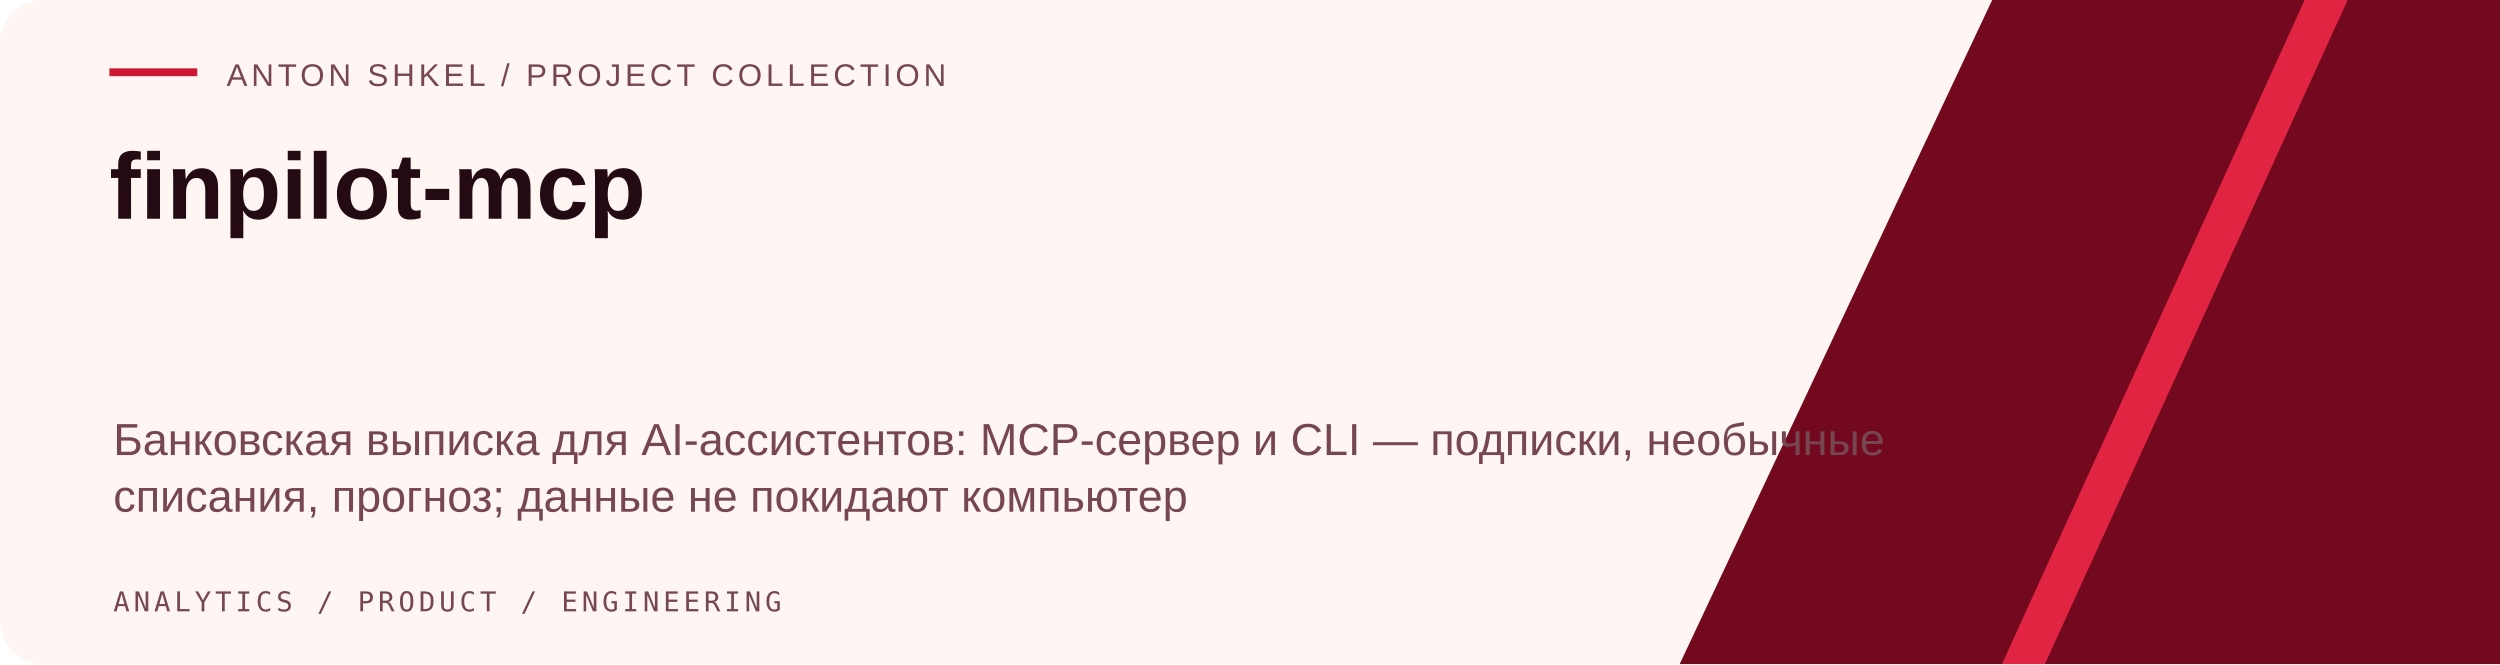
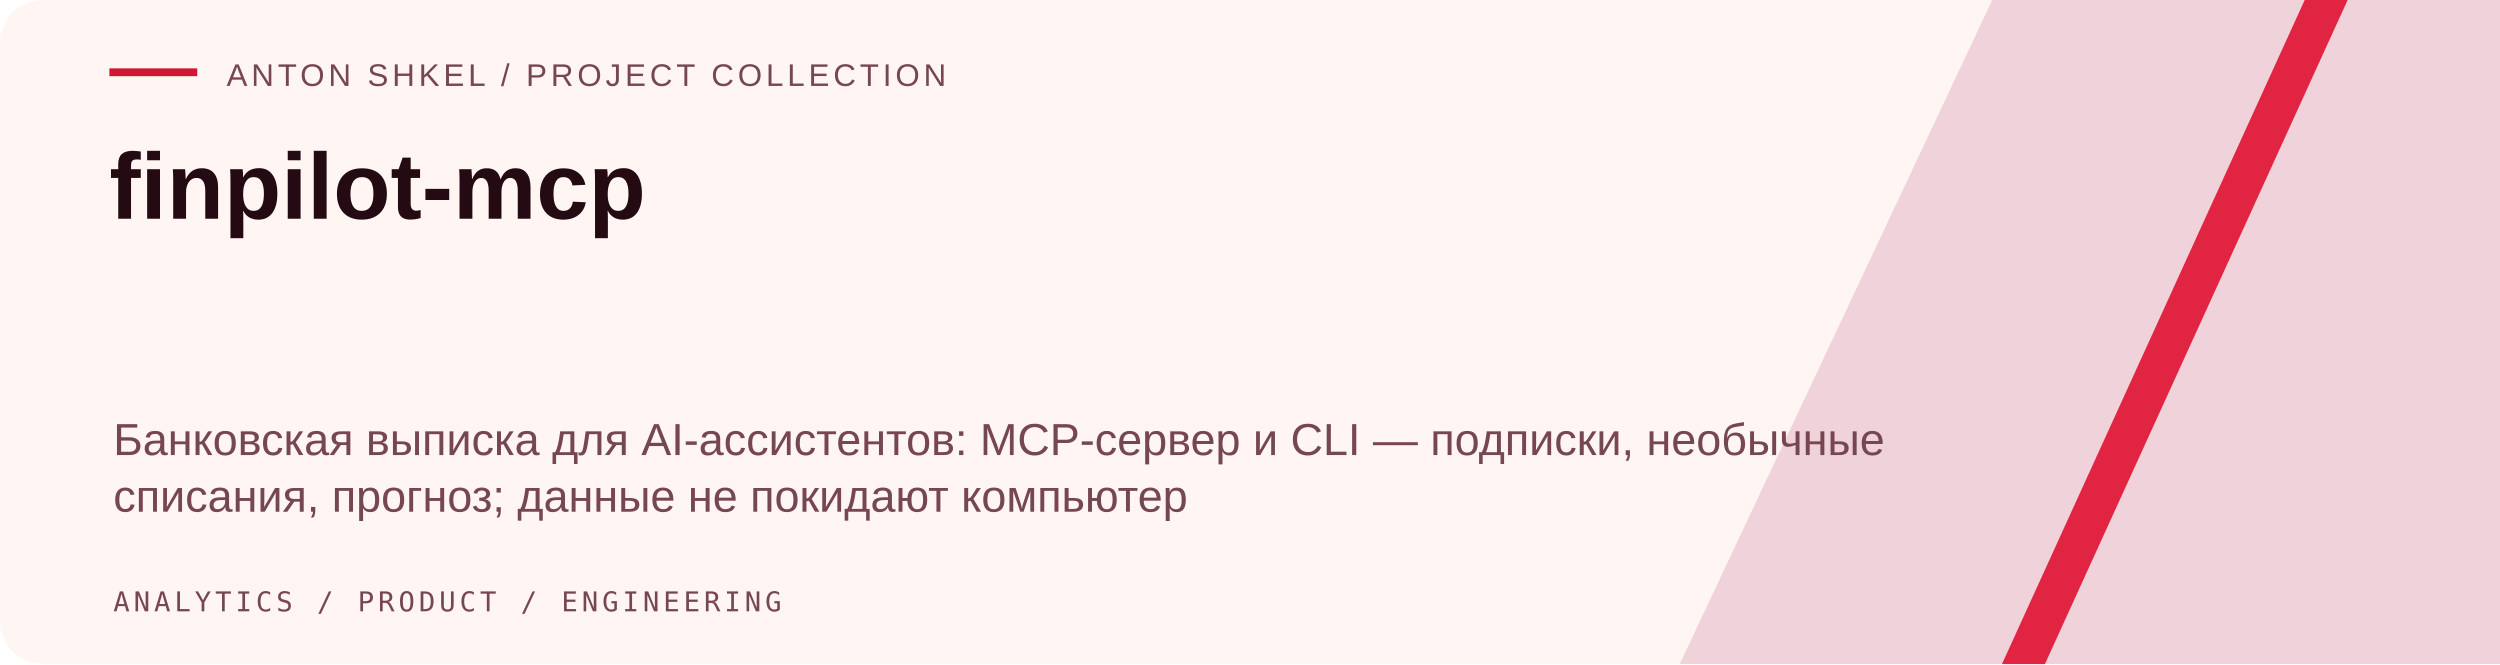
<svg xmlns="http://www.w3.org/2000/svg" width="1280" height="340" viewBox="0 0 1280 340" role="img" aria-label="finpilot-mcp">
  <rect width="1280" height="340" rx="22" fill="#fff6f4" />
-   <path d="M1020 0h260v340H860z" fill="#72091e" />
+   <path d="M1020 0h260v340H860z" fill="#f0d3da" />
  <path d="M1180 0h22l-155 340h-22z" fill="#e22443" />
  <rect x="56" y="35" width="45" height="4" fill="#ce1733" />
  <text x="116" y="44" fill="#764651" font-family="Segoe UI,Arial,sans-serif" font-size="16" letter-spacing="2">ANTON SHKEL / PROJECT COLLECTION</text>
  <g font-family="Segoe UI,Arial,sans-serif">
    <text x="56" y="112" font-size="48" font-weight="700" fill="#240a12">finpilot-mcp</text>
    <text x="58" y="233" font-size="23" fill="#764651">Банковская выписка для AI-ассистентов: MCP-сервер и CLI — подписки, необычные</text>
    <text x="58" y="262" font-size="23" fill="#764651">списания, прогноз; данные не покидают компьютер</text>
  </g>
  <text x="58" y="313" font-family="Consolas,monospace" fill="#764651" font-size="14" letter-spacing="2">ANALYTICS / PRODUCT / ENGINEERING</text>
</svg>
